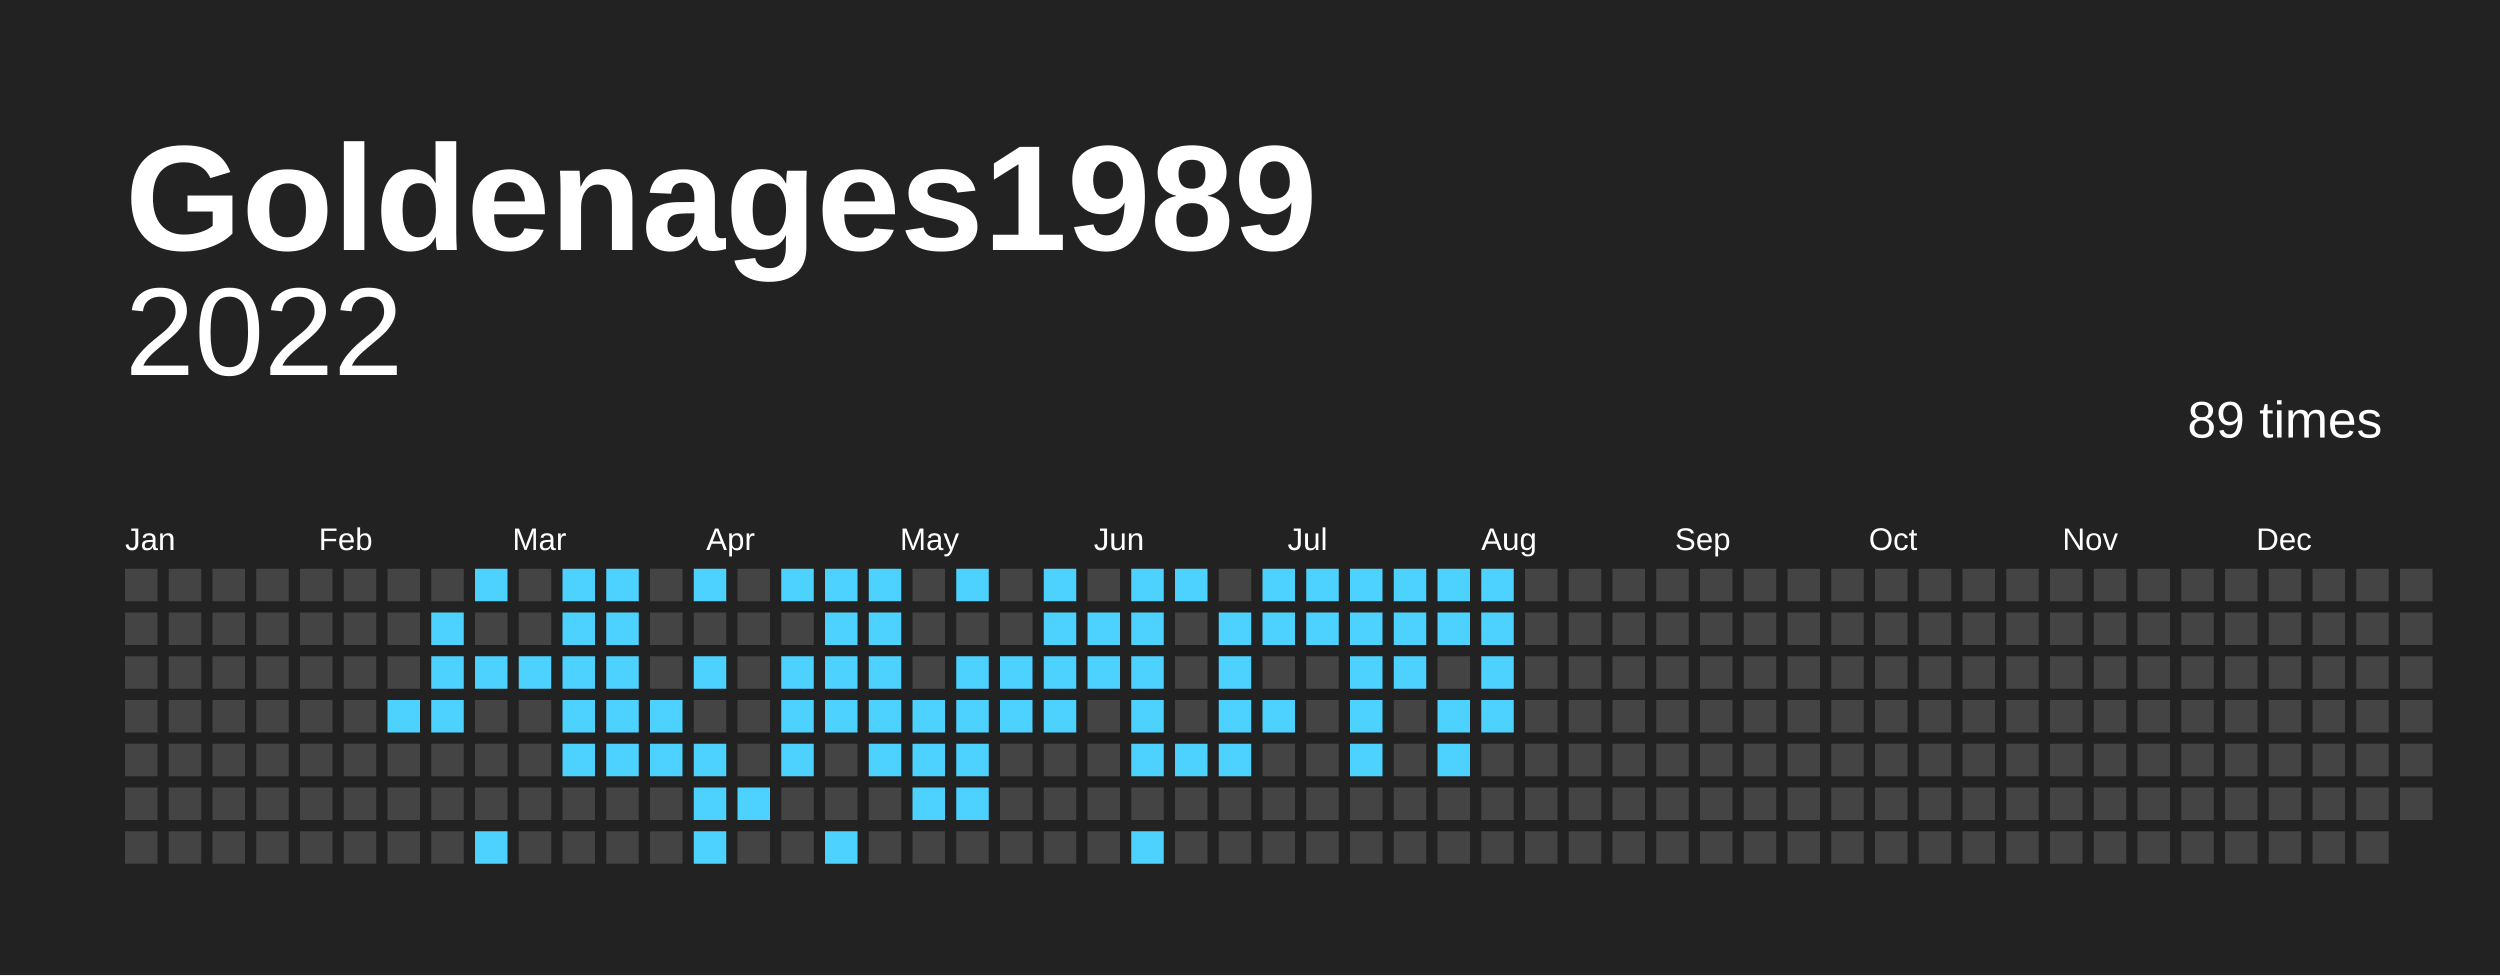
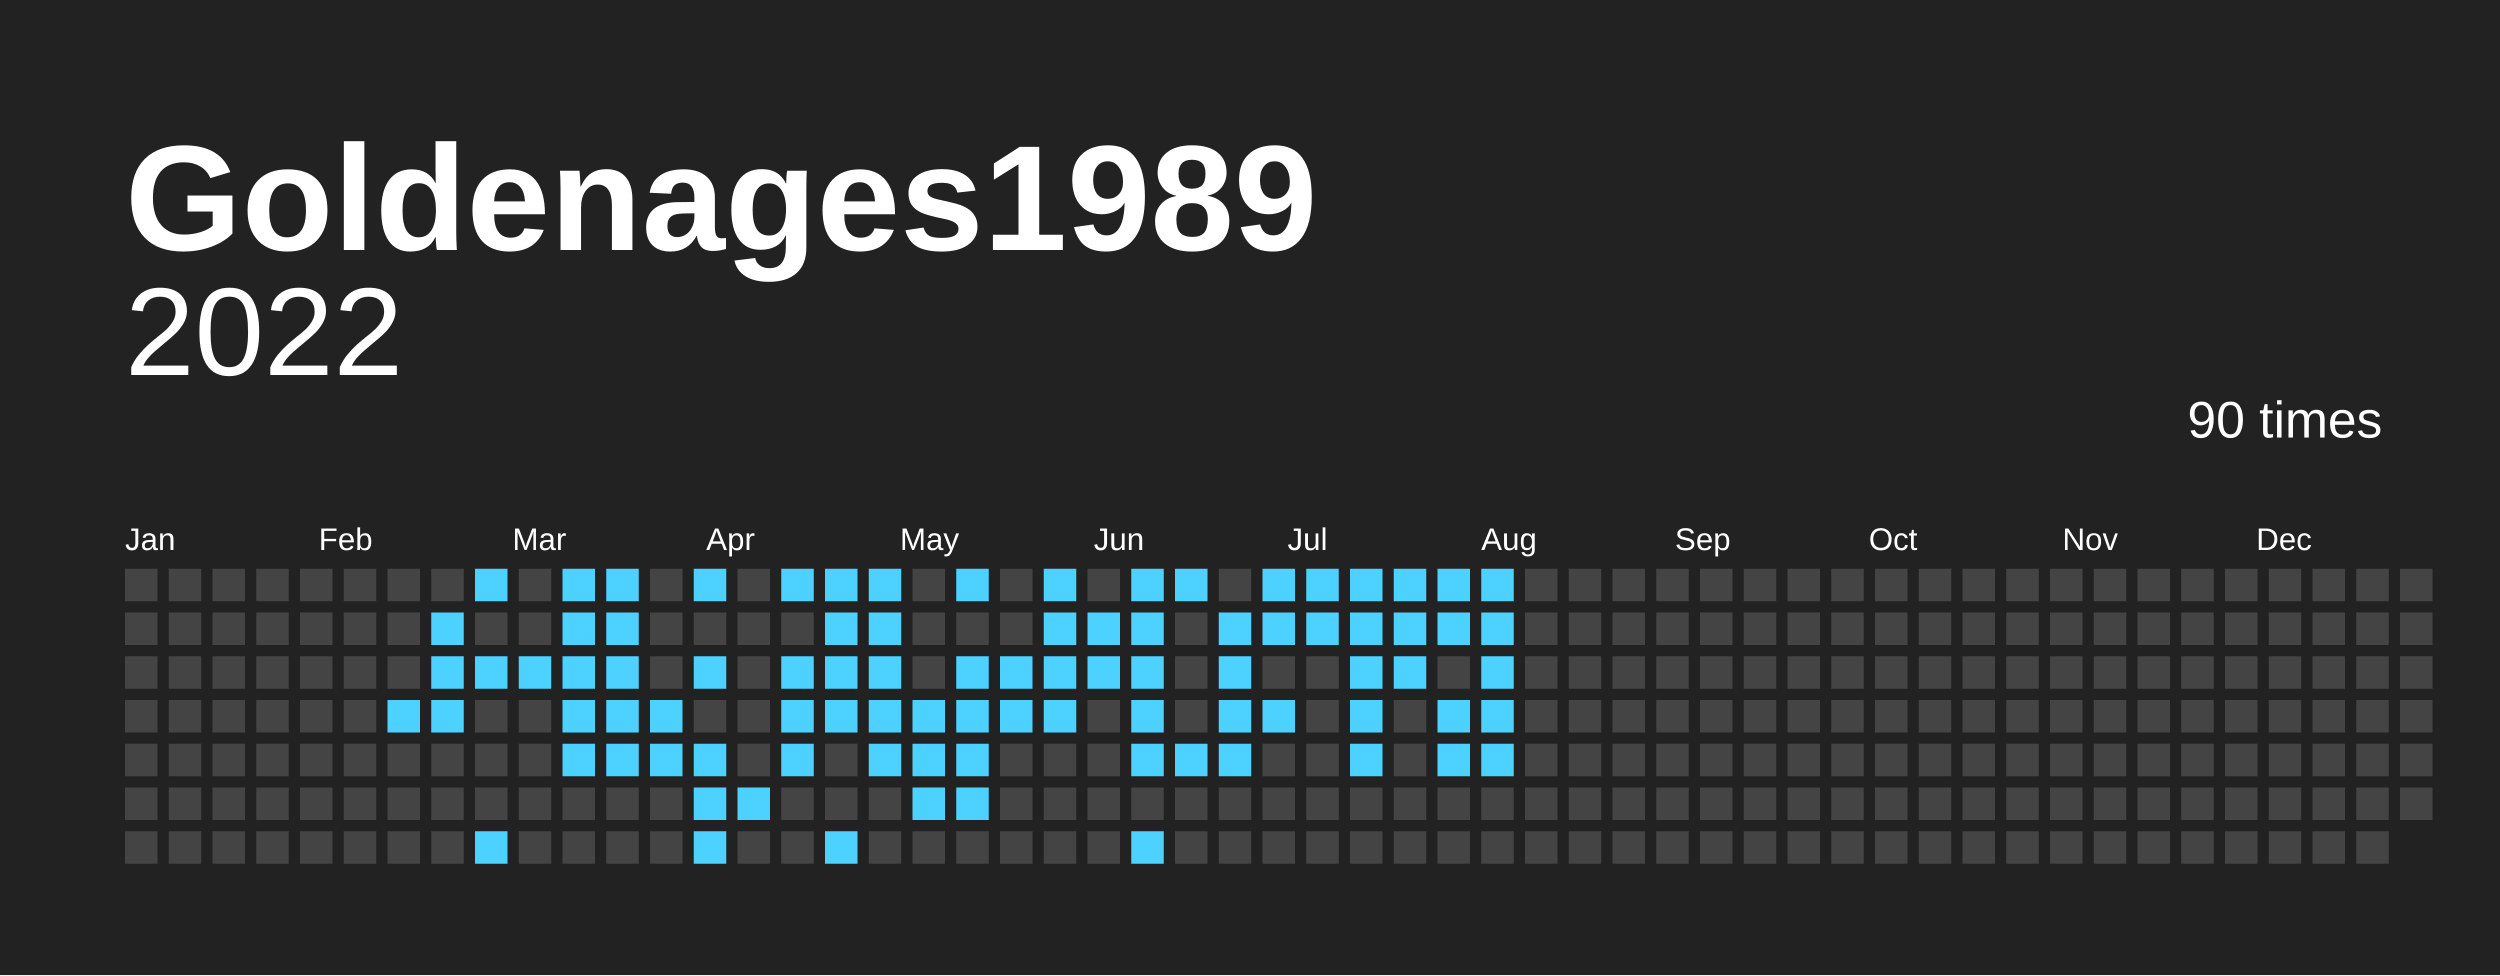
<svg xmlns="http://www.w3.org/2000/svg" baseProfile="full" height="78mm" version="1.1" viewBox="0,0,200,78" width="200mm">
  <defs />
  <rect fill="#222222" height="78" width="200" x="0" y="0" />
  <text fill="#FFFFFF" style="font-size:12px; font-family:Arial; font-weight:bold;" x="10" y="20">Goldenages1989</text>
  <text alignment-baseline="hanging" fill="#FFFFFF" style="font-size:10.0px; font-family:Arial;" x="10" y="30">2022</text>
-   <text alignment-baseline="hanging" fill="#FFFFFF" style="font-size:4.125px; font-family:Arial;" x="175" y="35">89 times</text>
+   <text alignment-baseline="hanging" fill="#FFFFFF" style="font-size:4.125px; font-family:Arial;" x="175" y="35">90 times</text>
  <text fill="#FFFFFF" style="font-size:2.5px; font-family:Arial" x="10.0" y="44">Jan</text>
  <text fill="#FFFFFF" style="font-size:2.5px; font-family:Arial" x="25.5" y="44">Feb</text>
  <text fill="#FFFFFF" style="font-size:2.5px; font-family:Arial" x="41.0" y="44">Mar</text>
  <text fill="#FFFFFF" style="font-size:2.5px; font-family:Arial" x="56.5" y="44">Apr</text>
  <text fill="#FFFFFF" style="font-size:2.5px; font-family:Arial" x="72.0" y="44">May</text>
  <text fill="#FFFFFF" style="font-size:2.5px; font-family:Arial" x="87.5" y="44">Jun</text>
  <text fill="#FFFFFF" style="font-size:2.5px; font-family:Arial" x="103.0" y="44">Jul</text>
  <text fill="#FFFFFF" style="font-size:2.5px; font-family:Arial" x="118.5" y="44">Aug</text>
  <text fill="#FFFFFF" style="font-size:2.5px; font-family:Arial" x="134.0" y="44">Sep</text>
  <text fill="#FFFFFF" style="font-size:2.5px; font-family:Arial" x="149.5" y="44">Oct</text>
  <text fill="#FFFFFF" style="font-size:2.5px; font-family:Arial" x="165.0" y="44">Nov</text>
  <text fill="#FFFFFF" style="font-size:2.5px; font-family:Arial" x="180.5" y="44">Dec</text>
  <rect fill="#444444" height="2.6" width="2.6" x="10.0" y="45.5" />
  <rect fill="#444444" height="2.6" width="2.6" x="10.0" y="49.0" />
  <rect fill="#444444" height="2.6" width="2.6" x="10.0" y="52.5" />
  <rect fill="#444444" height="2.6" width="2.6" x="10.0" y="56.0" />
  <rect fill="#444444" height="2.6" width="2.6" x="10.0" y="59.5" />
  <rect fill="#444444" height="2.6" width="2.6" x="10.0" y="63.0" />
  <rect fill="#444444" height="2.6" width="2.6" x="10.0" y="66.5" />
  <rect fill="#444444" height="2.6" width="2.6" x="13.5" y="45.5" />
  <rect fill="#444444" height="2.6" width="2.6" x="13.5" y="49.0" />
  <rect fill="#444444" height="2.6" width="2.6" x="13.5" y="52.5" />
  <rect fill="#444444" height="2.6" width="2.6" x="13.5" y="56.0" />
  <rect fill="#444444" height="2.6" width="2.6" x="13.5" y="59.5" />
  <rect fill="#444444" height="2.6" width="2.6" x="13.5" y="63.0" />
  <rect fill="#444444" height="2.6" width="2.6" x="13.5" y="66.5" />
  <rect fill="#444444" height="2.6" width="2.6" x="17.0" y="45.5" />
  <rect fill="#444444" height="2.6" width="2.6" x="17.0" y="49.0" />
  <rect fill="#444444" height="2.6" width="2.6" x="17.0" y="52.5" />
  <rect fill="#444444" height="2.6" width="2.6" x="17.0" y="56.0" />
  <rect fill="#444444" height="2.6" width="2.6" x="17.0" y="59.5" />
  <rect fill="#444444" height="2.6" width="2.6" x="17.0" y="63.0" />
  <rect fill="#444444" height="2.6" width="2.6" x="17.0" y="66.5" />
  <rect fill="#444444" height="2.6" width="2.6" x="20.5" y="45.5" />
  <rect fill="#444444" height="2.6" width="2.6" x="20.5" y="49.0" />
  <rect fill="#444444" height="2.6" width="2.6" x="20.5" y="52.5" />
  <rect fill="#444444" height="2.6" width="2.6" x="20.5" y="56.0" />
  <rect fill="#444444" height="2.6" width="2.6" x="20.5" y="59.5" />
  <rect fill="#444444" height="2.6" width="2.6" x="20.5" y="63.0" />
  <rect fill="#444444" height="2.6" width="2.6" x="20.5" y="66.5" />
  <rect fill="#444444" height="2.6" width="2.6" x="24.0" y="45.5" />
  <rect fill="#444444" height="2.6" width="2.6" x="24.0" y="49.0" />
  <rect fill="#444444" height="2.6" width="2.6" x="24.0" y="52.5" />
  <rect fill="#444444" height="2.6" width="2.6" x="24.0" y="56.0" />
  <rect fill="#444444" height="2.6" width="2.6" x="24.0" y="59.5" />
  <rect fill="#444444" height="2.6" width="2.6" x="24.0" y="63.0" />
  <rect fill="#444444" height="2.6" width="2.6" x="24.0" y="66.5" />
  <rect fill="#444444" height="2.6" width="2.6" x="27.5" y="45.5" />
  <rect fill="#444444" height="2.6" width="2.6" x="27.5" y="49.0" />
  <rect fill="#444444" height="2.6" width="2.6" x="27.5" y="52.5" />
  <rect fill="#444444" height="2.6" width="2.6" x="27.5" y="56.0" />
  <rect fill="#444444" height="2.6" width="2.6" x="27.5" y="59.5" />
  <rect fill="#444444" height="2.6" width="2.6" x="27.5" y="63.0" />
  <rect fill="#444444" height="2.6" width="2.6" x="27.5" y="66.5" />
  <rect fill="#444444" height="2.6" width="2.6" x="31.0" y="45.5" />
  <rect fill="#444444" height="2.6" width="2.6" x="31.0" y="49.0" />
  <rect fill="#444444" height="2.6" width="2.6" x="31.0" y="52.5" />
  <rect fill="#4DD2FF" height="2.6" width="2.6" x="31.0" y="56.0" />
  <rect fill="#444444" height="2.6" width="2.6" x="31.0" y="59.5" />
  <rect fill="#444444" height="2.6" width="2.6" x="31.0" y="63.0" />
  <rect fill="#444444" height="2.6" width="2.6" x="31.0" y="66.5" />
  <rect fill="#444444" height="2.6" width="2.6" x="34.5" y="45.5" />
  <rect fill="#4DD2FF" height="2.6" width="2.6" x="34.5" y="49.0" />
  <rect fill="#4DD2FF" height="2.6" width="2.6" x="34.5" y="52.5" />
  <rect fill="#4DD2FF" height="2.6" width="2.6" x="34.5" y="56.0" />
  <rect fill="#444444" height="2.6" width="2.6" x="34.5" y="59.5" />
  <rect fill="#444444" height="2.6" width="2.6" x="34.5" y="63.0" />
  <rect fill="#444444" height="2.6" width="2.6" x="34.5" y="66.5" />
  <rect fill="#4DD2FF" height="2.6" width="2.6" x="38.0" y="45.5" />
  <rect fill="#444444" height="2.6" width="2.6" x="38.0" y="49.0" />
  <rect fill="#4DD2FF" height="2.6" width="2.6" x="38.0" y="52.5" />
  <rect fill="#444444" height="2.6" width="2.6" x="38.0" y="56.0" />
  <rect fill="#444444" height="2.6" width="2.6" x="38.0" y="59.5" />
  <rect fill="#444444" height="2.6" width="2.6" x="38.0" y="63.0" />
  <rect fill="#4DD2FF" height="2.6" width="2.6" x="38.0" y="66.5" />
  <rect fill="#444444" height="2.6" width="2.6" x="41.5" y="45.5" />
  <rect fill="#444444" height="2.6" width="2.6" x="41.5" y="49.0" />
  <rect fill="#4DD2FF" height="2.6" width="2.6" x="41.5" y="52.5" />
  <rect fill="#444444" height="2.6" width="2.6" x="41.5" y="56.0" />
  <rect fill="#444444" height="2.6" width="2.6" x="41.5" y="59.5" />
  <rect fill="#444444" height="2.6" width="2.6" x="41.5" y="63.0" />
  <rect fill="#444444" height="2.6" width="2.6" x="41.5" y="66.5" />
  <rect fill="#4DD2FF" height="2.6" width="2.6" x="45.0" y="45.5" />
  <rect fill="#4DD2FF" height="2.6" width="2.6" x="45.0" y="49.0" />
  <rect fill="#4DD2FF" height="2.6" width="2.6" x="45.0" y="52.5" />
  <rect fill="#4DD2FF" height="2.6" width="2.6" x="45.0" y="56.0" />
  <rect fill="#4DD2FF" height="2.6" width="2.6" x="45.0" y="59.5" />
  <rect fill="#444444" height="2.6" width="2.6" x="45.0" y="63.0" />
  <rect fill="#444444" height="2.6" width="2.6" x="45.0" y="66.5" />
  <rect fill="#4DD2FF" height="2.6" width="2.6" x="48.5" y="45.5" />
  <rect fill="#4DD2FF" height="2.6" width="2.6" x="48.5" y="49.0" />
  <rect fill="#4DD2FF" height="2.6" width="2.6" x="48.5" y="52.5" />
  <rect fill="#4DD2FF" height="2.6" width="2.6" x="48.5" y="56.0" />
  <rect fill="#4DD2FF" height="2.6" width="2.6" x="48.5" y="59.5" />
  <rect fill="#444444" height="2.6" width="2.6" x="48.5" y="63.0" />
  <rect fill="#444444" height="2.6" width="2.6" x="48.5" y="66.5" />
  <rect fill="#444444" height="2.6" width="2.6" x="52.0" y="45.5" />
  <rect fill="#444444" height="2.6" width="2.6" x="52.0" y="49.0" />
  <rect fill="#444444" height="2.6" width="2.6" x="52.0" y="52.5" />
  <rect fill="#4DD2FF" height="2.6" width="2.6" x="52.0" y="56.0" />
  <rect fill="#4DD2FF" height="2.6" width="2.6" x="52.0" y="59.5" />
  <rect fill="#444444" height="2.6" width="2.6" x="52.0" y="63.0" />
  <rect fill="#444444" height="2.6" width="2.6" x="52.0" y="66.5" />
  <rect fill="#4DD2FF" height="2.6" width="2.6" x="55.5" y="45.5" />
  <rect fill="#444444" height="2.6" width="2.6" x="55.5" y="49.0" />
  <rect fill="#4DD2FF" height="2.6" width="2.6" x="55.5" y="52.5" />
  <rect fill="#444444" height="2.6" width="2.6" x="55.5" y="56.0" />
  <rect fill="#4DD2FF" height="2.6" width="2.6" x="55.5" y="59.5" />
  <rect fill="#4DD2FF" height="2.6" width="2.6" x="55.5" y="63.0" />
  <rect fill="#4DD2FF" height="2.6" width="2.6" x="55.5" y="66.5" />
  <rect fill="#444444" height="2.6" width="2.6" x="59.0" y="45.5" />
  <rect fill="#444444" height="2.6" width="2.6" x="59.0" y="49.0" />
  <rect fill="#444444" height="2.6" width="2.6" x="59.0" y="52.5" />
  <rect fill="#444444" height="2.6" width="2.6" x="59.0" y="56.0" />
  <rect fill="#444444" height="2.6" width="2.6" x="59.0" y="59.5" />
  <rect fill="#4DD2FF" height="2.6" width="2.6" x="59.0" y="63.0" />
  <rect fill="#444444" height="2.6" width="2.6" x="59.0" y="66.5" />
  <rect fill="#4DD2FF" height="2.6" width="2.6" x="62.5" y="45.5" />
  <rect fill="#444444" height="2.6" width="2.6" x="62.5" y="49.0" />
  <rect fill="#4DD2FF" height="2.6" width="2.6" x="62.5" y="52.5" />
  <rect fill="#4DD2FF" height="2.6" width="2.6" x="62.5" y="56.0" />
  <rect fill="#4DD2FF" height="2.6" width="2.6" x="62.5" y="59.5" />
  <rect fill="#444444" height="2.6" width="2.6" x="62.5" y="63.0" />
  <rect fill="#444444" height="2.6" width="2.6" x="62.5" y="66.5" />
  <rect fill="#4DD2FF" height="2.6" width="2.6" x="66.0" y="45.5" />
  <rect fill="#4DD2FF" height="2.6" width="2.6" x="66.0" y="49.0" />
  <rect fill="#4DD2FF" height="2.6" width="2.6" x="66.0" y="52.5" />
  <rect fill="#4DD2FF" height="2.6" width="2.6" x="66.0" y="56.0" />
  <rect fill="#444444" height="2.6" width="2.6" x="66.0" y="59.5" />
  <rect fill="#444444" height="2.6" width="2.6" x="66.0" y="63.0" />
  <rect fill="#4DD2FF" height="2.6" width="2.6" x="66.0" y="66.5" />
  <rect fill="#4DD2FF" height="2.6" width="2.6" x="69.5" y="45.5" />
  <rect fill="#4DD2FF" height="2.6" width="2.6" x="69.5" y="49.0" />
  <rect fill="#4DD2FF" height="2.6" width="2.6" x="69.5" y="52.5" />
  <rect fill="#4DD2FF" height="2.6" width="2.6" x="69.5" y="56.0" />
  <rect fill="#4DD2FF" height="2.6" width="2.6" x="69.5" y="59.5" />
  <rect fill="#444444" height="2.6" width="2.6" x="69.5" y="63.0" />
  <rect fill="#444444" height="2.6" width="2.6" x="69.5" y="66.5" />
  <rect fill="#444444" height="2.6" width="2.6" x="73.0" y="45.5" />
  <rect fill="#444444" height="2.6" width="2.6" x="73.0" y="49.0" />
  <rect fill="#444444" height="2.6" width="2.6" x="73.0" y="52.5" />
  <rect fill="#4DD2FF" height="2.6" width="2.6" x="73.0" y="56.0" />
  <rect fill="#4DD2FF" height="2.6" width="2.6" x="73.0" y="59.5" />
  <rect fill="#4DD2FF" height="2.6" width="2.6" x="73.0" y="63.0" />
  <rect fill="#444444" height="2.6" width="2.6" x="73.0" y="66.5" />
  <rect fill="#4DD2FF" height="2.6" width="2.6" x="76.5" y="45.5" />
  <rect fill="#444444" height="2.6" width="2.6" x="76.5" y="49.0" />
  <rect fill="#4DD2FF" height="2.6" width="2.6" x="76.5" y="52.5" />
  <rect fill="#4DD2FF" height="2.6" width="2.6" x="76.5" y="56.0" />
  <rect fill="#4DD2FF" height="2.6" width="2.6" x="76.5" y="59.5" />
  <rect fill="#4DD2FF" height="2.6" width="2.6" x="76.5" y="63.0" />
  <rect fill="#444444" height="2.6" width="2.6" x="76.5" y="66.5" />
  <rect fill="#444444" height="2.6" width="2.6" x="80.0" y="45.5" />
  <rect fill="#444444" height="2.6" width="2.6" x="80.0" y="49.0" />
  <rect fill="#4DD2FF" height="2.6" width="2.6" x="80.0" y="52.5" />
  <rect fill="#4DD2FF" height="2.6" width="2.6" x="80.0" y="56.0" />
  <rect fill="#444444" height="2.6" width="2.6" x="80.0" y="59.5" />
  <rect fill="#444444" height="2.6" width="2.6" x="80.0" y="63.0" />
  <rect fill="#444444" height="2.6" width="2.6" x="80.0" y="66.5" />
  <rect fill="#4DD2FF" height="2.6" width="2.6" x="83.5" y="45.5" />
  <rect fill="#4DD2FF" height="2.6" width="2.6" x="83.5" y="49.0" />
  <rect fill="#4DD2FF" height="2.6" width="2.6" x="83.5" y="52.5" />
  <rect fill="#4DD2FF" height="2.6" width="2.6" x="83.5" y="56.0" />
  <rect fill="#444444" height="2.6" width="2.6" x="83.5" y="59.5" />
  <rect fill="#444444" height="2.6" width="2.6" x="83.5" y="63.0" />
  <rect fill="#444444" height="2.6" width="2.6" x="83.5" y="66.5" />
  <rect fill="#444444" height="2.6" width="2.6" x="87.0" y="45.5" />
  <rect fill="#4DD2FF" height="2.6" width="2.6" x="87.0" y="49.0" />
  <rect fill="#4DD2FF" height="2.6" width="2.6" x="87.0" y="52.5" />
  <rect fill="#444444" height="2.6" width="2.6" x="87.0" y="56.0" />
  <rect fill="#444444" height="2.6" width="2.6" x="87.0" y="59.5" />
  <rect fill="#444444" height="2.6" width="2.6" x="87.0" y="63.0" />
  <rect fill="#444444" height="2.6" width="2.6" x="87.0" y="66.5" />
  <rect fill="#4DD2FF" height="2.6" width="2.6" x="90.5" y="45.5" />
  <rect fill="#4DD2FF" height="2.6" width="2.6" x="90.5" y="49.0" />
  <rect fill="#4DD2FF" height="2.6" width="2.6" x="90.5" y="52.5" />
  <rect fill="#4DD2FF" height="2.6" width="2.6" x="90.5" y="56.0" />
  <rect fill="#4DD2FF" height="2.6" width="2.6" x="90.5" y="59.5" />
  <rect fill="#444444" height="2.6" width="2.6" x="90.5" y="63.0" />
  <rect fill="#4DD2FF" height="2.6" width="2.6" x="90.5" y="66.5" />
  <rect fill="#4DD2FF" height="2.6" width="2.6" x="94.0" y="45.5" />
  <rect fill="#444444" height="2.6" width="2.6" x="94.0" y="49.0" />
  <rect fill="#444444" height="2.6" width="2.6" x="94.0" y="52.5" />
  <rect fill="#444444" height="2.6" width="2.6" x="94.0" y="56.0" />
  <rect fill="#4DD2FF" height="2.6" width="2.6" x="94.0" y="59.5" />
  <rect fill="#444444" height="2.6" width="2.6" x="94.0" y="63.0" />
  <rect fill="#444444" height="2.6" width="2.6" x="94.0" y="66.5" />
  <rect fill="#444444" height="2.6" width="2.6" x="97.5" y="45.5" />
  <rect fill="#4DD2FF" height="2.6" width="2.6" x="97.5" y="49.0" />
  <rect fill="#4DD2FF" height="2.6" width="2.6" x="97.5" y="52.5" />
  <rect fill="#4DD2FF" height="2.6" width="2.6" x="97.5" y="56.0" />
  <rect fill="#4DD2FF" height="2.6" width="2.6" x="97.5" y="59.5" />
  <rect fill="#444444" height="2.6" width="2.6" x="97.5" y="63.0" />
  <rect fill="#444444" height="2.6" width="2.6" x="97.5" y="66.5" />
  <rect fill="#4DD2FF" height="2.6" width="2.6" x="101.0" y="45.5" />
  <rect fill="#4DD2FF" height="2.6" width="2.6" x="101.0" y="49.0" />
  <rect fill="#444444" height="2.6" width="2.6" x="101.0" y="52.5" />
  <rect fill="#4DD2FF" height="2.6" width="2.6" x="101.0" y="56.0" />
  <rect fill="#444444" height="2.6" width="2.6" x="101.0" y="59.5" />
  <rect fill="#444444" height="2.6" width="2.6" x="101.0" y="63.0" />
  <rect fill="#444444" height="2.6" width="2.6" x="101.0" y="66.5" />
  <rect fill="#4DD2FF" height="2.6" width="2.6" x="104.5" y="45.5" />
  <rect fill="#4DD2FF" height="2.6" width="2.6" x="104.5" y="49.0" />
  <rect fill="#444444" height="2.6" width="2.6" x="104.5" y="52.5" />
  <rect fill="#444444" height="2.6" width="2.6" x="104.5" y="56.0" />
  <rect fill="#444444" height="2.6" width="2.6" x="104.5" y="59.5" />
  <rect fill="#444444" height="2.6" width="2.6" x="104.5" y="63.0" />
  <rect fill="#444444" height="2.6" width="2.6" x="104.5" y="66.5" />
  <rect fill="#4DD2FF" height="2.6" width="2.6" x="108.0" y="45.5" />
  <rect fill="#4DD2FF" height="2.6" width="2.6" x="108.0" y="49.0" />
  <rect fill="#4DD2FF" height="2.6" width="2.6" x="108.0" y="52.5" />
  <rect fill="#4DD2FF" height="2.6" width="2.6" x="108.0" y="56.0" />
  <rect fill="#4DD2FF" height="2.6" width="2.6" x="108.0" y="59.5" />
  <rect fill="#444444" height="2.6" width="2.6" x="108.0" y="63.0" />
  <rect fill="#444444" height="2.6" width="2.6" x="108.0" y="66.5" />
  <rect fill="#4DD2FF" height="2.6" width="2.6" x="111.5" y="45.5" />
  <rect fill="#4DD2FF" height="2.6" width="2.6" x="111.5" y="49.0" />
  <rect fill="#4DD2FF" height="2.6" width="2.6" x="111.5" y="52.5" />
  <rect fill="#444444" height="2.6" width="2.6" x="111.5" y="56.0" />
  <rect fill="#444444" height="2.6" width="2.6" x="111.5" y="59.5" />
  <rect fill="#444444" height="2.6" width="2.6" x="111.5" y="63.0" />
  <rect fill="#444444" height="2.6" width="2.6" x="111.5" y="66.5" />
  <rect fill="#4DD2FF" height="2.6" width="2.6" x="115.0" y="45.5" />
  <rect fill="#4DD2FF" height="2.6" width="2.6" x="115.0" y="49.0" />
  <rect fill="#444444" height="2.6" width="2.6" x="115.0" y="52.5" />
  <rect fill="#4DD2FF" height="2.6" width="2.6" x="115.0" y="56.0" />
  <rect fill="#4DD2FF" height="2.6" width="2.6" x="115.0" y="59.5" />
  <rect fill="#444444" height="2.6" width="2.6" x="115.0" y="63.0" />
  <rect fill="#444444" height="2.6" width="2.6" x="115.0" y="66.5" />
  <rect fill="#4DD2FF" height="2.6" width="2.6" x="118.5" y="45.5" />
  <rect fill="#4DD2FF" height="2.6" width="2.6" x="118.5" y="49.0" />
  <rect fill="#4DD2FF" height="2.6" width="2.6" x="118.5" y="52.5" />
  <rect fill="#4DD2FF" height="2.6" width="2.6" x="118.5" y="56.0" />
-   <rect fill="#444444" height="2.6" width="2.6" x="118.5" y="59.5" />
+   <rect fill="#4DD2FF" height="2.6" width="2.6" x="118.5" y="59.5" />
  <rect fill="#444444" height="2.6" width="2.6" x="118.5" y="63.0" />
  <rect fill="#444444" height="2.6" width="2.6" x="118.5" y="66.5" />
  <rect fill="#444444" height="2.6" width="2.6" x="122.0" y="45.5" />
  <rect fill="#444444" height="2.6" width="2.6" x="122.0" y="49.0" />
  <rect fill="#444444" height="2.6" width="2.6" x="122.0" y="52.5" />
  <rect fill="#444444" height="2.6" width="2.6" x="122.0" y="56.0" />
  <rect fill="#444444" height="2.6" width="2.6" x="122.0" y="59.5" />
  <rect fill="#444444" height="2.6" width="2.6" x="122.0" y="63.0" />
  <rect fill="#444444" height="2.6" width="2.6" x="122.0" y="66.5" />
  <rect fill="#444444" height="2.6" width="2.6" x="125.5" y="45.5" />
  <rect fill="#444444" height="2.6" width="2.6" x="125.5" y="49.0" />
  <rect fill="#444444" height="2.6" width="2.6" x="125.5" y="52.5" />
  <rect fill="#444444" height="2.6" width="2.6" x="125.5" y="56.0" />
  <rect fill="#444444" height="2.6" width="2.6" x="125.5" y="59.5" />
  <rect fill="#444444" height="2.6" width="2.6" x="125.5" y="63.0" />
  <rect fill="#444444" height="2.6" width="2.6" x="125.5" y="66.5" />
  <rect fill="#444444" height="2.6" width="2.6" x="129.0" y="45.5" />
  <rect fill="#444444" height="2.6" width="2.6" x="129.0" y="49.0" />
  <rect fill="#444444" height="2.6" width="2.6" x="129.0" y="52.5" />
  <rect fill="#444444" height="2.6" width="2.6" x="129.0" y="56.0" />
  <rect fill="#444444" height="2.6" width="2.6" x="129.0" y="59.5" />
  <rect fill="#444444" height="2.6" width="2.6" x="129.0" y="63.0" />
  <rect fill="#444444" height="2.6" width="2.6" x="129.0" y="66.5" />
  <rect fill="#444444" height="2.6" width="2.6" x="132.5" y="45.5" />
  <rect fill="#444444" height="2.6" width="2.6" x="132.5" y="49.0" />
  <rect fill="#444444" height="2.6" width="2.6" x="132.5" y="52.5" />
  <rect fill="#444444" height="2.6" width="2.6" x="132.5" y="56.0" />
  <rect fill="#444444" height="2.6" width="2.6" x="132.5" y="59.5" />
  <rect fill="#444444" height="2.6" width="2.6" x="132.5" y="63.0" />
  <rect fill="#444444" height="2.6" width="2.6" x="132.5" y="66.5" />
  <rect fill="#444444" height="2.6" width="2.6" x="136.0" y="45.5" />
  <rect fill="#444444" height="2.6" width="2.6" x="136.0" y="49.0" />
  <rect fill="#444444" height="2.6" width="2.6" x="136.0" y="52.5" />
  <rect fill="#444444" height="2.6" width="2.6" x="136.0" y="56.0" />
  <rect fill="#444444" height="2.6" width="2.6" x="136.0" y="59.5" />
  <rect fill="#444444" height="2.6" width="2.6" x="136.0" y="63.0" />
  <rect fill="#444444" height="2.6" width="2.6" x="136.0" y="66.5" />
  <rect fill="#444444" height="2.6" width="2.6" x="139.5" y="45.5" />
  <rect fill="#444444" height="2.6" width="2.6" x="139.5" y="49.0" />
  <rect fill="#444444" height="2.6" width="2.6" x="139.5" y="52.5" />
  <rect fill="#444444" height="2.6" width="2.6" x="139.5" y="56.0" />
  <rect fill="#444444" height="2.6" width="2.6" x="139.5" y="59.5" />
  <rect fill="#444444" height="2.6" width="2.6" x="139.5" y="63.0" />
  <rect fill="#444444" height="2.6" width="2.6" x="139.5" y="66.5" />
  <rect fill="#444444" height="2.6" width="2.6" x="143.0" y="45.5" />
  <rect fill="#444444" height="2.6" width="2.6" x="143.0" y="49.0" />
  <rect fill="#444444" height="2.6" width="2.6" x="143.0" y="52.5" />
  <rect fill="#444444" height="2.6" width="2.6" x="143.0" y="56.0" />
  <rect fill="#444444" height="2.6" width="2.6" x="143.0" y="59.5" />
  <rect fill="#444444" height="2.6" width="2.6" x="143.0" y="63.0" />
  <rect fill="#444444" height="2.6" width="2.6" x="143.0" y="66.5" />
  <rect fill="#444444" height="2.6" width="2.6" x="146.5" y="45.5" />
  <rect fill="#444444" height="2.6" width="2.6" x="146.5" y="49.0" />
  <rect fill="#444444" height="2.6" width="2.6" x="146.5" y="52.5" />
  <rect fill="#444444" height="2.6" width="2.6" x="146.5" y="56.0" />
  <rect fill="#444444" height="2.6" width="2.6" x="146.5" y="59.5" />
  <rect fill="#444444" height="2.6" width="2.6" x="146.5" y="63.0" />
  <rect fill="#444444" height="2.6" width="2.6" x="146.5" y="66.5" />
  <rect fill="#444444" height="2.6" width="2.6" x="150.0" y="45.5" />
  <rect fill="#444444" height="2.6" width="2.6" x="150.0" y="49.0" />
  <rect fill="#444444" height="2.6" width="2.6" x="150.0" y="52.5" />
  <rect fill="#444444" height="2.6" width="2.6" x="150.0" y="56.0" />
  <rect fill="#444444" height="2.6" width="2.6" x="150.0" y="59.5" />
  <rect fill="#444444" height="2.6" width="2.6" x="150.0" y="63.0" />
  <rect fill="#444444" height="2.6" width="2.6" x="150.0" y="66.5" />
  <rect fill="#444444" height="2.6" width="2.6" x="153.5" y="45.5" />
  <rect fill="#444444" height="2.6" width="2.6" x="153.5" y="49.0" />
  <rect fill="#444444" height="2.6" width="2.6" x="153.5" y="52.5" />
  <rect fill="#444444" height="2.6" width="2.6" x="153.5" y="56.0" />
  <rect fill="#444444" height="2.6" width="2.6" x="153.5" y="59.5" />
  <rect fill="#444444" height="2.6" width="2.6" x="153.5" y="63.0" />
  <rect fill="#444444" height="2.6" width="2.6" x="153.5" y="66.5" />
  <rect fill="#444444" height="2.6" width="2.6" x="157.0" y="45.5" />
  <rect fill="#444444" height="2.6" width="2.6" x="157.0" y="49.0" />
  <rect fill="#444444" height="2.6" width="2.6" x="157.0" y="52.5" />
  <rect fill="#444444" height="2.6" width="2.6" x="157.0" y="56.0" />
  <rect fill="#444444" height="2.6" width="2.6" x="157.0" y="59.5" />
  <rect fill="#444444" height="2.6" width="2.6" x="157.0" y="63.0" />
  <rect fill="#444444" height="2.6" width="2.6" x="157.0" y="66.5" />
  <rect fill="#444444" height="2.6" width="2.6" x="160.5" y="45.5" />
  <rect fill="#444444" height="2.6" width="2.6" x="160.5" y="49.0" />
  <rect fill="#444444" height="2.6" width="2.6" x="160.5" y="52.5" />
  <rect fill="#444444" height="2.6" width="2.6" x="160.5" y="56.0" />
  <rect fill="#444444" height="2.6" width="2.6" x="160.5" y="59.5" />
  <rect fill="#444444" height="2.6" width="2.6" x="160.5" y="63.0" />
  <rect fill="#444444" height="2.6" width="2.6" x="160.5" y="66.5" />
  <rect fill="#444444" height="2.6" width="2.6" x="164.0" y="45.5" />
  <rect fill="#444444" height="2.6" width="2.6" x="164.0" y="49.0" />
  <rect fill="#444444" height="2.6" width="2.6" x="164.0" y="52.5" />
  <rect fill="#444444" height="2.6" width="2.6" x="164.0" y="56.0" />
  <rect fill="#444444" height="2.6" width="2.6" x="164.0" y="59.5" />
  <rect fill="#444444" height="2.6" width="2.6" x="164.0" y="63.0" />
  <rect fill="#444444" height="2.6" width="2.6" x="164.0" y="66.5" />
  <rect fill="#444444" height="2.6" width="2.6" x="167.5" y="45.5" />
  <rect fill="#444444" height="2.6" width="2.6" x="167.5" y="49.0" />
  <rect fill="#444444" height="2.6" width="2.6" x="167.5" y="52.5" />
  <rect fill="#444444" height="2.6" width="2.6" x="167.5" y="56.0" />
  <rect fill="#444444" height="2.6" width="2.6" x="167.5" y="59.5" />
  <rect fill="#444444" height="2.6" width="2.6" x="167.5" y="63.0" />
  <rect fill="#444444" height="2.6" width="2.6" x="167.5" y="66.5" />
  <rect fill="#444444" height="2.6" width="2.6" x="171.0" y="45.5" />
  <rect fill="#444444" height="2.6" width="2.6" x="171.0" y="49.0" />
  <rect fill="#444444" height="2.6" width="2.6" x="171.0" y="52.5" />
  <rect fill="#444444" height="2.6" width="2.6" x="171.0" y="56.0" />
  <rect fill="#444444" height="2.6" width="2.6" x="171.0" y="59.5" />
  <rect fill="#444444" height="2.6" width="2.6" x="171.0" y="63.0" />
  <rect fill="#444444" height="2.6" width="2.6" x="171.0" y="66.5" />
  <rect fill="#444444" height="2.6" width="2.6" x="174.5" y="45.5" />
  <rect fill="#444444" height="2.6" width="2.6" x="174.5" y="49.0" />
  <rect fill="#444444" height="2.6" width="2.6" x="174.5" y="52.5" />
  <rect fill="#444444" height="2.6" width="2.6" x="174.5" y="56.0" />
  <rect fill="#444444" height="2.6" width="2.6" x="174.5" y="59.5" />
  <rect fill="#444444" height="2.6" width="2.6" x="174.5" y="63.0" />
  <rect fill="#444444" height="2.6" width="2.6" x="174.5" y="66.5" />
  <rect fill="#444444" height="2.6" width="2.6" x="178.0" y="45.5" />
  <rect fill="#444444" height="2.6" width="2.6" x="178.0" y="49.0" />
  <rect fill="#444444" height="2.6" width="2.6" x="178.0" y="52.5" />
  <rect fill="#444444" height="2.6" width="2.6" x="178.0" y="56.0" />
  <rect fill="#444444" height="2.6" width="2.6" x="178.0" y="59.5" />
  <rect fill="#444444" height="2.6" width="2.6" x="178.0" y="63.0" />
  <rect fill="#444444" height="2.6" width="2.6" x="178.0" y="66.5" />
  <rect fill="#444444" height="2.6" width="2.6" x="181.5" y="45.5" />
  <rect fill="#444444" height="2.6" width="2.6" x="181.5" y="49.0" />
  <rect fill="#444444" height="2.6" width="2.6" x="181.5" y="52.5" />
  <rect fill="#444444" height="2.6" width="2.6" x="181.5" y="56.0" />
  <rect fill="#444444" height="2.6" width="2.6" x="181.5" y="59.5" />
  <rect fill="#444444" height="2.6" width="2.6" x="181.5" y="63.0" />
  <rect fill="#444444" height="2.6" width="2.6" x="181.5" y="66.5" />
  <rect fill="#444444" height="2.6" width="2.6" x="185.0" y="45.5" />
  <rect fill="#444444" height="2.6" width="2.6" x="185.0" y="49.0" />
  <rect fill="#444444" height="2.6" width="2.6" x="185.0" y="52.5" />
  <rect fill="#444444" height="2.6" width="2.6" x="185.0" y="56.0" />
  <rect fill="#444444" height="2.6" width="2.6" x="185.0" y="59.5" />
  <rect fill="#444444" height="2.6" width="2.6" x="185.0" y="63.0" />
  <rect fill="#444444" height="2.6" width="2.6" x="185.0" y="66.5" />
  <rect fill="#444444" height="2.6" width="2.6" x="188.5" y="45.5" />
  <rect fill="#444444" height="2.6" width="2.6" x="188.5" y="49.0" />
  <rect fill="#444444" height="2.6" width="2.6" x="188.5" y="52.5" />
  <rect fill="#444444" height="2.6" width="2.6" x="188.5" y="56.0" />
  <rect fill="#444444" height="2.6" width="2.6" x="188.5" y="59.5" />
  <rect fill="#444444" height="2.6" width="2.6" x="188.5" y="63.0" />
  <rect fill="#444444" height="2.6" width="2.6" x="188.5" y="66.5" />
  <rect fill="#444444" height="2.6" width="2.6" x="192.0" y="45.5" />
  <rect fill="#444444" height="2.6" width="2.6" x="192.0" y="49.0" />
  <rect fill="#444444" height="2.6" width="2.6" x="192.0" y="52.5" />
  <rect fill="#444444" height="2.6" width="2.6" x="192.0" y="56.0" />
  <rect fill="#444444" height="2.6" width="2.6" x="192.0" y="59.5" />
  <rect fill="#444444" height="2.6" width="2.6" x="192.0" y="63.0" />
</svg>
